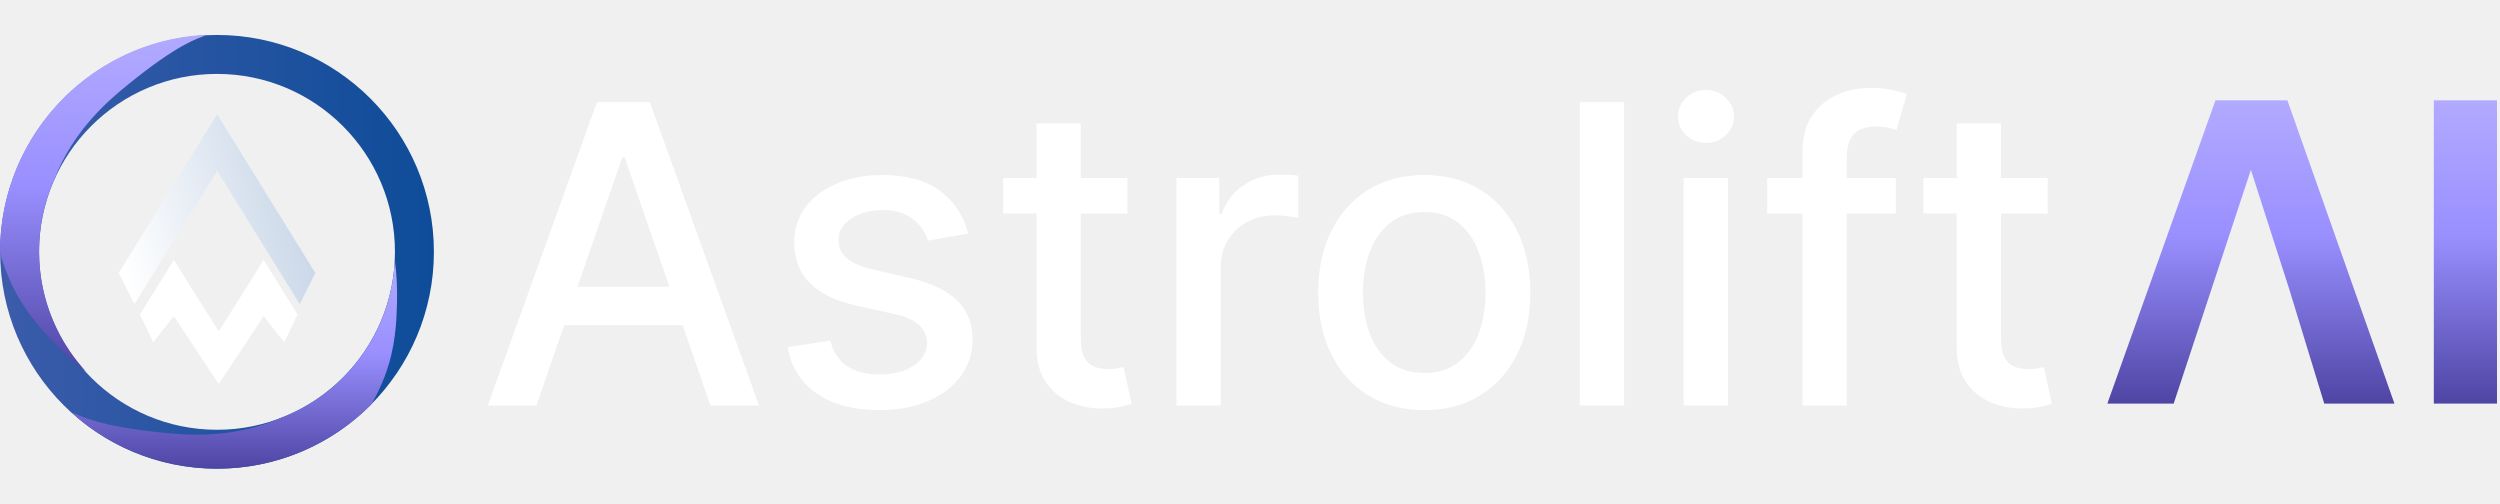
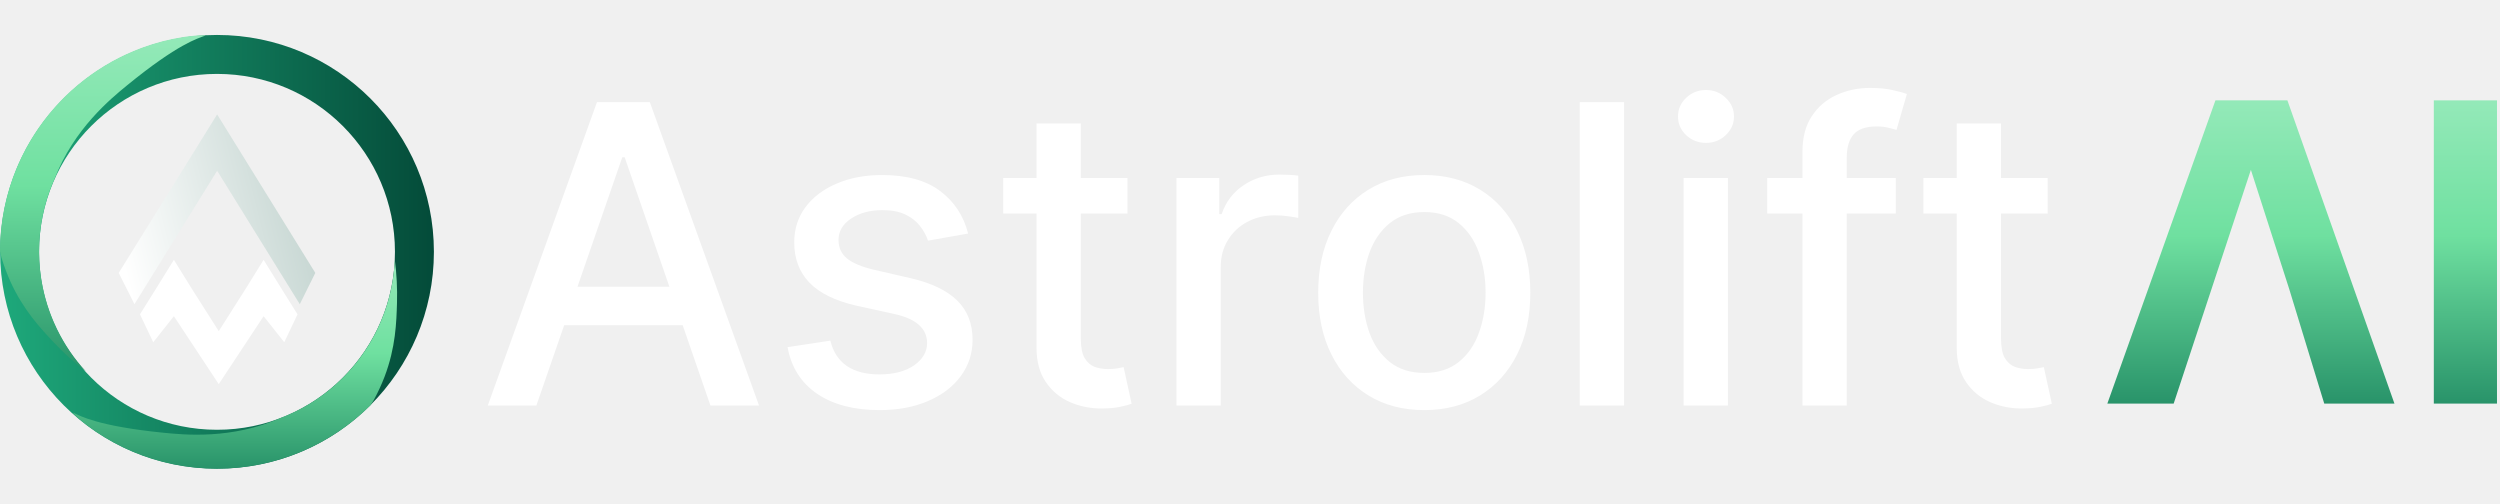
<svg xmlns="http://www.w3.org/2000/svg" width="635" height="128" viewBox="0 0 635 128" fill="none">
  <path d="M55.122 114.109C82.815 114.109 105.264 91.66 105.264 63.967C105.264 36.274 82.815 13.825 55.122 13.825C27.429 13.825 4.98 36.274 4.98 63.967C4.98 91.66 27.429 114.109 55.122 114.109Z" stroke="url(#paint0_linear_406_397)" stroke-width="9.894" stroke-miterlimit="10" />
  <path d="M2.632 71.494C5.93 78.75 10.323 83.433 13.654 86.969C16.179 89.648 18.914 92.123 21.832 94.369C15.858 87.88 11.919 79.779 10.504 71.073C9.088 62.366 10.259 53.435 13.871 45.388C18.746 32.756 28.112 25.085 32.221 21.721C45.275 11.043 50.268 9.763 52.081 9.07C52.339 8.965 50.947 8.886 48.46 9.156C47.946 9.222 47.431 9.275 46.93 9.354L46.508 9.42C45.763 9.532 45.024 9.671 44.292 9.816L43.804 9.915C43.144 10.053 42.484 10.205 41.825 10.363L40.974 10.581C40.394 10.733 39.826 10.898 39.252 11.069L38.283 11.372C37.623 11.577 36.964 11.794 36.337 12.032L35.941 12.177C25.407 16.095 16.321 23.136 9.898 32.358C3.475 41.581 0.022 52.545 0 63.784C0.106 64.344 0.224 64.892 0.369 65.426C0.995 67.495 1.75 69.521 2.632 71.494Z" fill="url(#paint1_linear_406_397)" />
  <path d="M97.683 95.682C100.52 88.216 100.691 81.798 100.836 76.943C100.942 73.262 100.755 69.579 100.276 65.928C99.907 74.739 96.961 83.248 91.802 90.4C86.643 97.552 79.498 103.033 71.254 106.163C58.866 111.651 46.849 110.45 41.572 109.923C24.792 108.247 20.359 105.622 18.585 104.831C18.328 104.719 19.244 105.761 21.223 107.331C21.632 107.647 22.035 107.99 22.45 108.274L22.793 108.524C23.4 108.966 24.013 109.395 24.64 109.811L25.055 110.088C25.61 110.45 26.177 110.8 26.744 111.143L27.503 111.592C28.017 111.895 28.538 112.179 29.066 112.462L29.963 112.937C30.57 113.247 31.183 113.557 31.803 113.847L32.186 114.019C42.406 118.698 53.811 120.145 64.876 118.165C75.941 116.186 86.137 110.876 94.102 102.944C94.418 102.476 94.722 102.001 94.992 101.52C96.013 99.633 96.911 97.683 97.683 95.682Z" fill="url(#paint2_linear_406_397)" />
  <path d="M59.585 36.216L55.15 29.055L50.715 36.216L30.157 69.318L34.151 77.268L55.15 43.376L76.149 77.268L80.087 69.318L59.585 36.216Z" fill="url(#paint3_linear_406_397)" />
  <path fill-rule="evenodd" clip-rule="evenodd" d="M71.391 73.156L75.571 79.843L72.202 86.926L66.955 80.317L55.567 97.562L55.562 97.554L55.557 97.564L44.169 80.317L38.922 86.927L35.553 79.843L39.733 73.157L44.169 65.996L48.603 73.157L55.562 84.111L62.52 73.156L66.955 65.996L71.391 73.156Z" fill="url(#paint4_linear_406_397)" />
  <path d="M136.239 103H123.898L151.628 25.945H165.06L192.789 103H180.448L158.663 39.941H158.061L136.239 103ZM138.309 72.825H178.341V82.608H138.309V72.825ZM245.905 59.318L235.709 61.124C235.283 59.82 234.605 58.578 233.677 57.399C232.774 56.22 231.545 55.255 229.99 54.502C228.435 53.749 226.491 53.373 224.158 53.373C220.973 53.373 218.314 54.088 216.182 55.518C214.05 56.922 212.984 58.741 212.984 60.973C212.984 62.905 213.699 64.46 215.128 65.639C216.558 66.818 218.866 67.783 222.051 68.536L231.232 70.643C236.549 71.872 240.512 73.766 243.121 76.324C245.73 78.883 247.034 82.206 247.034 86.295C247.034 89.756 246.031 92.841 244.024 95.55C242.043 98.234 239.271 100.341 235.709 101.871C232.172 103.401 228.071 104.166 223.406 104.166C216.934 104.166 211.654 102.787 207.566 100.028C203.477 97.243 200.969 93.293 200.041 88.176L210.915 86.52C211.592 89.355 212.984 91.499 215.091 92.954C217.198 94.384 219.944 95.099 223.331 95.099C227.018 95.099 229.965 94.334 232.172 92.804C234.38 91.249 235.483 89.355 235.483 87.122C235.483 85.317 234.806 83.799 233.452 82.57C232.122 81.341 230.078 80.413 227.319 79.786L217.536 77.641C212.144 76.412 208.155 74.456 205.572 71.772C203.013 69.088 201.734 65.689 201.734 61.575C201.734 58.164 202.687 55.179 204.594 52.621C206.5 50.062 209.134 48.068 212.495 46.638C215.856 45.184 219.706 44.456 224.045 44.456C230.291 44.456 235.207 45.811 238.794 48.52C242.381 51.204 244.752 54.803 245.905 59.318ZM286.38 45.209V54.239H254.813V45.209H286.38ZM263.278 31.363H274.528V86.031C274.528 88.214 274.854 89.856 275.506 90.96C276.159 92.039 276.999 92.779 278.027 93.18C279.081 93.556 280.222 93.744 281.451 93.744C282.354 93.744 283.144 93.682 283.821 93.556C284.499 93.431 285.025 93.331 285.402 93.255L287.433 102.549C286.781 102.799 285.853 103.05 284.649 103.301C283.445 103.577 281.94 103.727 280.134 103.752C277.174 103.803 274.415 103.276 271.857 102.172C269.298 101.069 267.229 99.363 265.649 97.055C264.069 94.748 263.278 91.851 263.278 88.364V31.363ZM298.824 103V45.209H309.698V54.389H310.3C311.353 51.279 313.209 48.833 315.868 47.052C318.552 45.246 321.587 44.343 324.973 44.343C325.676 44.343 326.503 44.368 327.457 44.419C328.435 44.469 329.2 44.532 329.752 44.607V55.367C329.3 55.242 328.497 55.104 327.344 54.953C326.19 54.778 325.036 54.69 323.882 54.69C321.223 54.69 318.853 55.255 316.771 56.383C314.714 57.487 313.084 59.029 311.88 61.011C310.676 62.968 310.074 65.2 310.074 67.708V103H298.824ZM361.761 104.166C356.343 104.166 351.615 102.925 347.576 100.442C343.538 97.958 340.403 94.484 338.17 90.019C335.938 85.555 334.822 80.338 334.822 74.368C334.822 68.373 335.938 63.13 338.17 58.641C340.403 54.151 343.538 50.664 347.576 48.181C351.615 45.698 356.343 44.456 361.761 44.456C367.179 44.456 371.907 45.698 375.945 48.181C379.984 50.664 383.119 54.151 385.351 58.641C387.584 63.13 388.7 68.373 388.7 74.368C388.7 80.338 387.584 85.555 385.351 90.019C383.119 94.484 379.984 97.958 375.945 100.442C371.907 102.925 367.179 104.166 361.761 104.166ZM361.798 94.723C365.31 94.723 368.22 93.794 370.527 91.938C372.835 90.082 374.54 87.612 375.644 84.526C376.773 81.441 377.337 78.042 377.337 74.33C377.337 70.643 376.773 67.257 375.644 64.171C374.54 61.061 372.835 58.565 370.527 56.684C368.22 54.803 365.31 53.862 361.798 53.862C358.262 53.862 355.327 54.803 352.994 56.684C350.687 58.565 348.968 61.061 347.84 64.171C346.736 67.257 346.184 70.643 346.184 74.33C346.184 78.042 346.736 81.441 347.84 84.526C348.968 87.612 350.687 90.082 352.994 91.938C355.327 93.794 358.262 94.723 361.798 94.723ZM412.507 25.945V103H401.257V25.945H412.507ZM427.641 103V45.209H438.891V103H427.641ZM433.323 36.292C431.366 36.292 429.686 35.639 428.281 34.335C426.901 33.006 426.212 31.426 426.212 29.595C426.212 27.738 426.901 26.158 428.281 24.854C429.686 23.524 431.366 22.86 433.323 22.86C435.279 22.86 436.947 23.524 438.327 24.854C439.731 26.158 440.434 27.738 440.434 29.595C440.434 31.426 439.731 33.006 438.327 34.335C436.947 35.639 435.279 36.292 433.323 36.292ZM481.529 45.209V54.239H448.871V45.209H481.529ZM457.826 103V38.511C457.826 34.9 458.616 31.902 460.196 29.519C461.776 27.111 463.871 25.318 466.479 24.139C469.088 22.935 471.922 22.333 474.982 22.333C477.24 22.333 479.171 22.521 480.777 22.897C482.382 23.248 483.573 23.575 484.351 23.876L481.717 32.981C481.19 32.83 480.513 32.655 479.685 32.454C478.858 32.228 477.854 32.115 476.675 32.115C473.941 32.115 471.985 32.793 470.806 34.147C469.652 35.502 469.075 37.458 469.075 40.017V103H457.826ZM520.113 45.209V54.239H488.546V45.209H520.113ZM497.011 31.363H508.261V86.031C508.261 88.214 508.587 89.856 509.239 90.96C509.892 92.039 510.732 92.779 511.76 93.18C512.814 93.556 513.955 93.744 515.184 93.744C516.087 93.744 516.877 93.682 517.554 93.556C518.232 93.431 518.758 93.331 519.135 93.255L521.166 102.549C520.514 102.799 519.586 103.05 518.382 103.301C517.178 103.577 515.673 103.727 513.867 103.752C510.907 103.803 508.148 103.276 505.59 102.172C503.031 101.069 500.962 99.363 499.382 97.055C497.802 94.748 497.011 91.851 497.011 88.364V31.363Z" fill="white" />
  <path d="M561.742 73.361L552.114 102.512H535.265L562.722 25.488H580.998L608.188 102.512H590.358L581.444 73.361M581.444 73.361L571.726 43.139L561.742 73.361" fill="url(#paint5_linear_406_397)" />
  <path d="M634.235 102.512H618.188V25.488H634.235V102.512Z" fill="url(#paint6_linear_406_397)" />
  <defs>
    <linearGradient id="paint0_linear_406_397" x1="0.033" y1="63.967" x2="110.211" y2="63.967" gradientUnits="userSpaceOnUse">
-       <stop stop-color="#3B5CAA" />
-       <stop offset="1" stop-color="#0E4C99" />
+       <stop stop-color="#1EA97B" />
+       <stop offset="1" stop-color="#044B39" />
    </linearGradient>
    <linearGradient id="paint1_linear_406_397" x1="26.056" y1="-80.547" x2="26.056" y2="106.301" gradientUnits="userSpaceOnUse">
-       <stop stop-color="#ECEAFF" />
-       <stop offset="0.683" stop-color="#998FFF" />
-       <stop offset="1" stop-color="#3B328D" />
+       <stop stop-color="#EAFFF2" />
+       <stop offset="0.683" stop-color="#6FE0A0" />
+       <stop offset="1" stop-color="#17805C" />
    </linearGradient>
    <linearGradient id="paint2_linear_406_397" x1="59.704" y1="10.264" x2="59.704" y2="126.447" gradientUnits="userSpaceOnUse">
-       <stop stop-color="#ECEAFF" />
-       <stop offset="0.683" stop-color="#998FFF" />
-       <stop offset="1" stop-color="#3B328D" />
+       <stop stop-color="#EAFFF2" />
+       <stop offset="0.683" stop-color="#6FE0A0" />
+       <stop offset="1" stop-color="#17805C" />
    </linearGradient>
    <linearGradient id="paint3_linear_406_397" x1="27.739" y1="53.161" x2="236.231" y2="0.815" gradientUnits="userSpaceOnUse">
      <stop stop-color="white" />
-       <stop offset="1" stop-color="#0E4C99" />
+       <stop offset="1" stop-color="#044B39" />
      <stop offset="1" stop-color="white" />
    </linearGradient>
    <linearGradient id="paint4_linear_406_397" x1="7.216" y1="80.683" x2="-27.771" y2="78.428" gradientUnits="userSpaceOnUse">
      <stop stop-color="white" />
-       <stop offset="1" stop-color="#0E4C99" />
+       <stop offset="1" stop-color="#044B39" />
      <stop offset="1" stop-color="white" />
    </linearGradient>
    <linearGradient id="paint5_linear_406_397" x1="571.726" y1="-55.255" x2="571.726" y2="113.274" gradientUnits="userSpaceOnUse">
-       <stop stop-color="#ECEAFF" />
-       <stop offset="0.683" stop-color="#998FFF" />
-       <stop offset="1" stop-color="#3B328D" />
+       <stop stop-color="#EAFFF2" />
+       <stop offset="0.683" stop-color="#6FE0A0" />
+       <stop offset="1" stop-color="#17805C" />
    </linearGradient>
    <linearGradient id="paint6_linear_406_397" x1="626.211" y1="-55.255" x2="626.211" y2="113.274" gradientUnits="userSpaceOnUse">
-       <stop stop-color="#ECEAFF" />
-       <stop offset="0.683" stop-color="#998FFF" />
-       <stop offset="1" stop-color="#3B328D" />
+       <stop stop-color="#EAFFF2" />
+       <stop offset="0.683" stop-color="#6FE0A0" />
+       <stop offset="1" stop-color="#17805C" />
    </linearGradient>
  </defs>
</svg>
